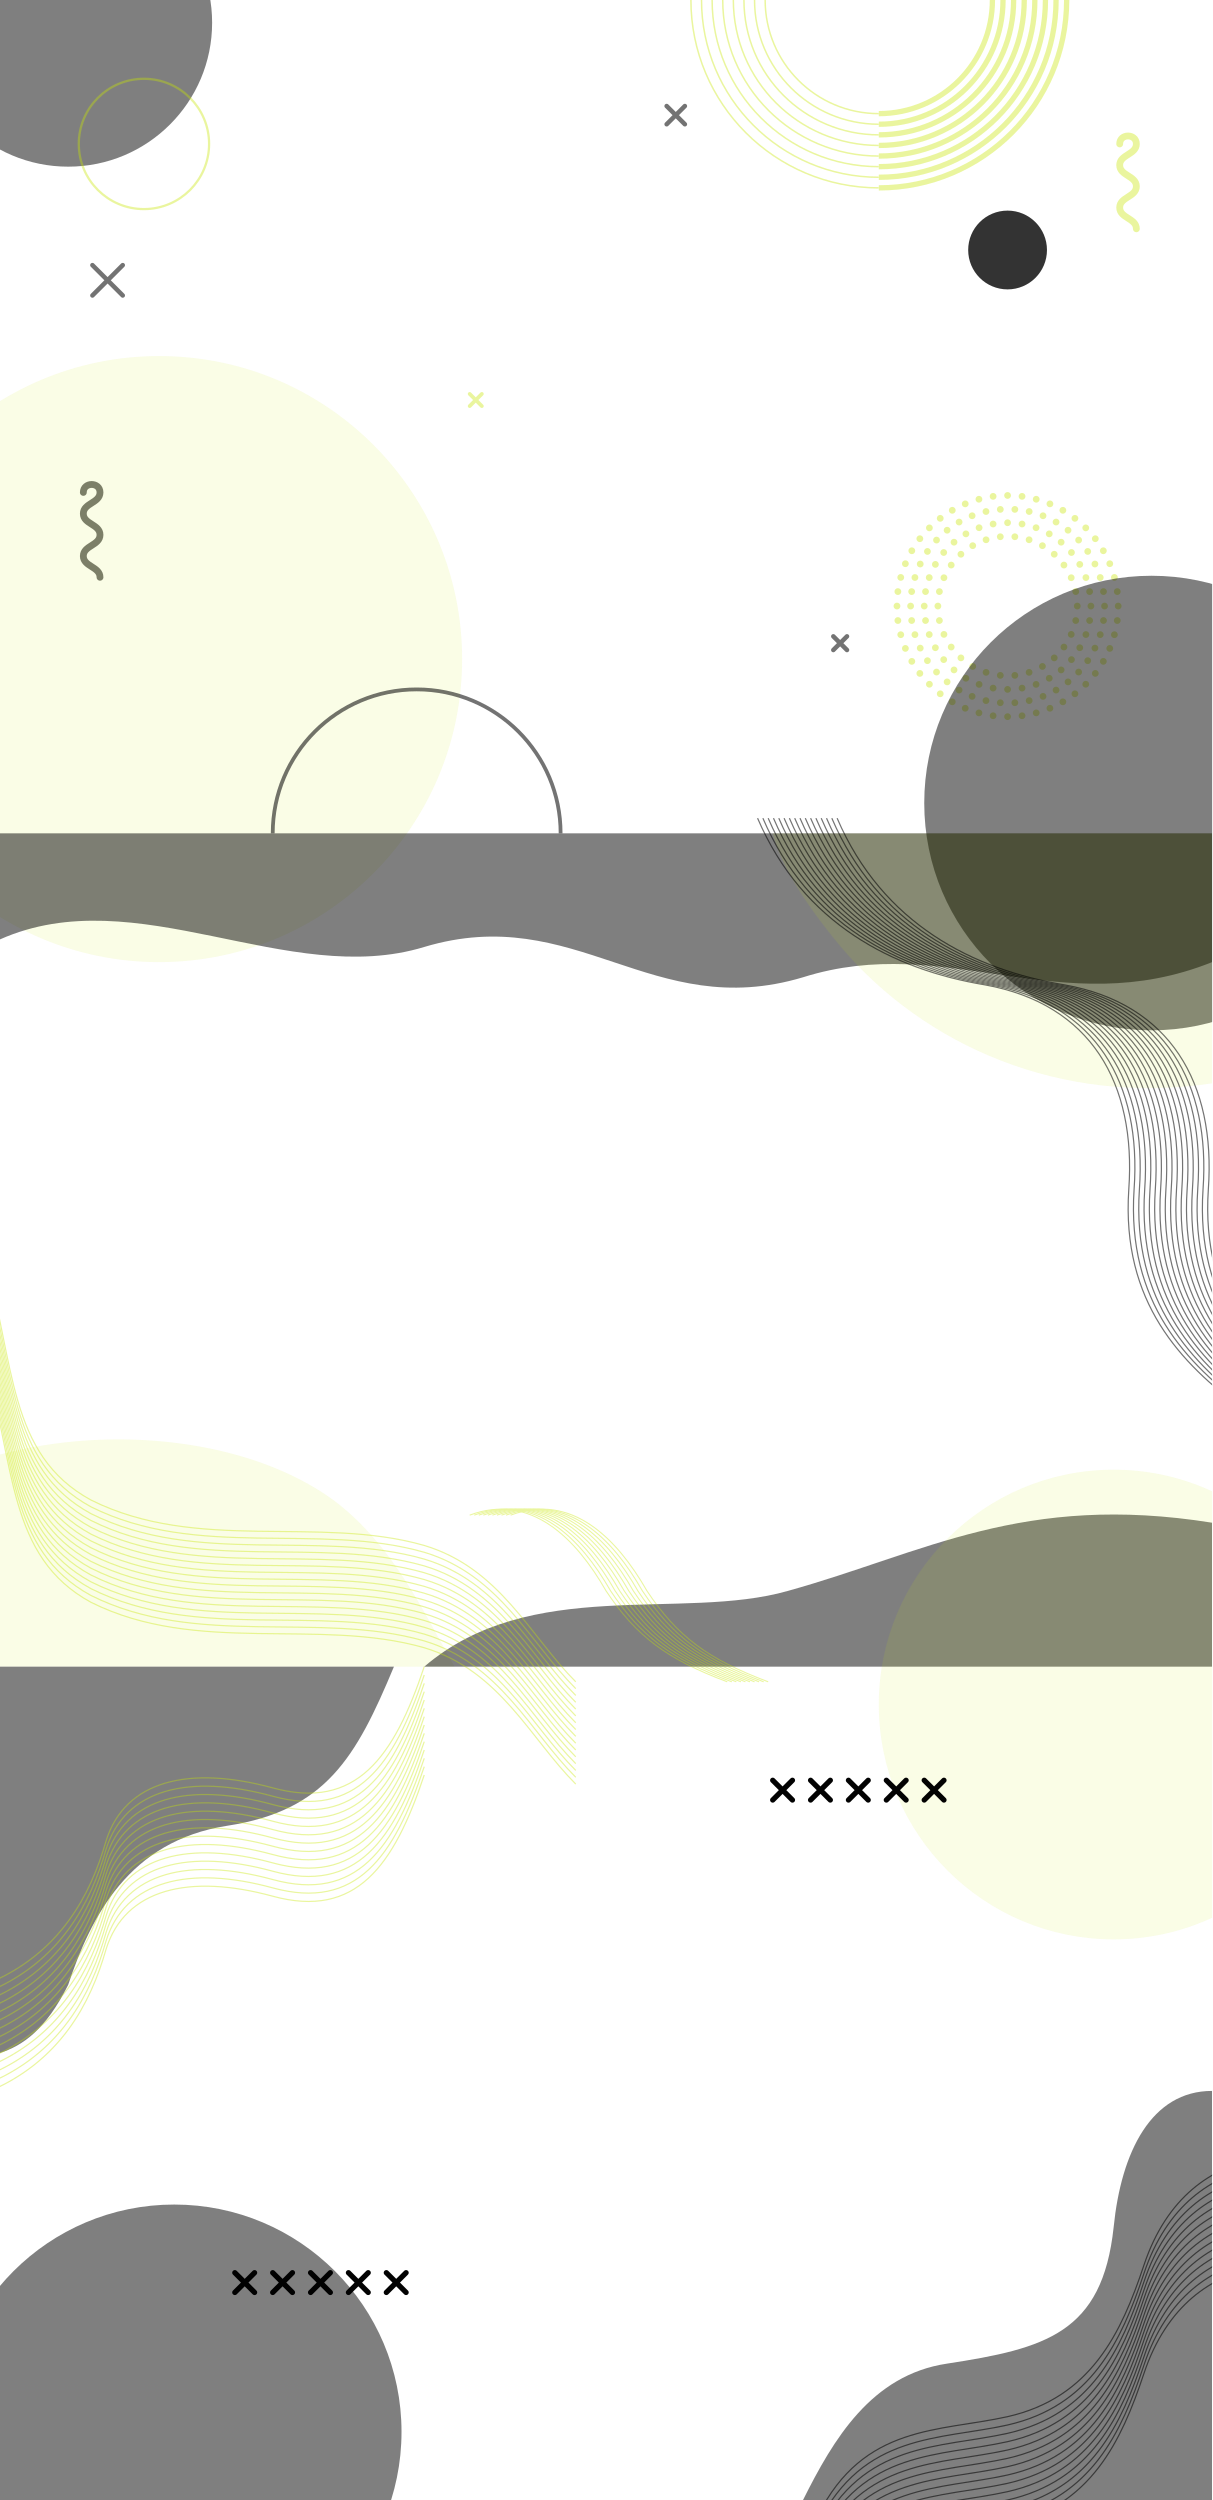
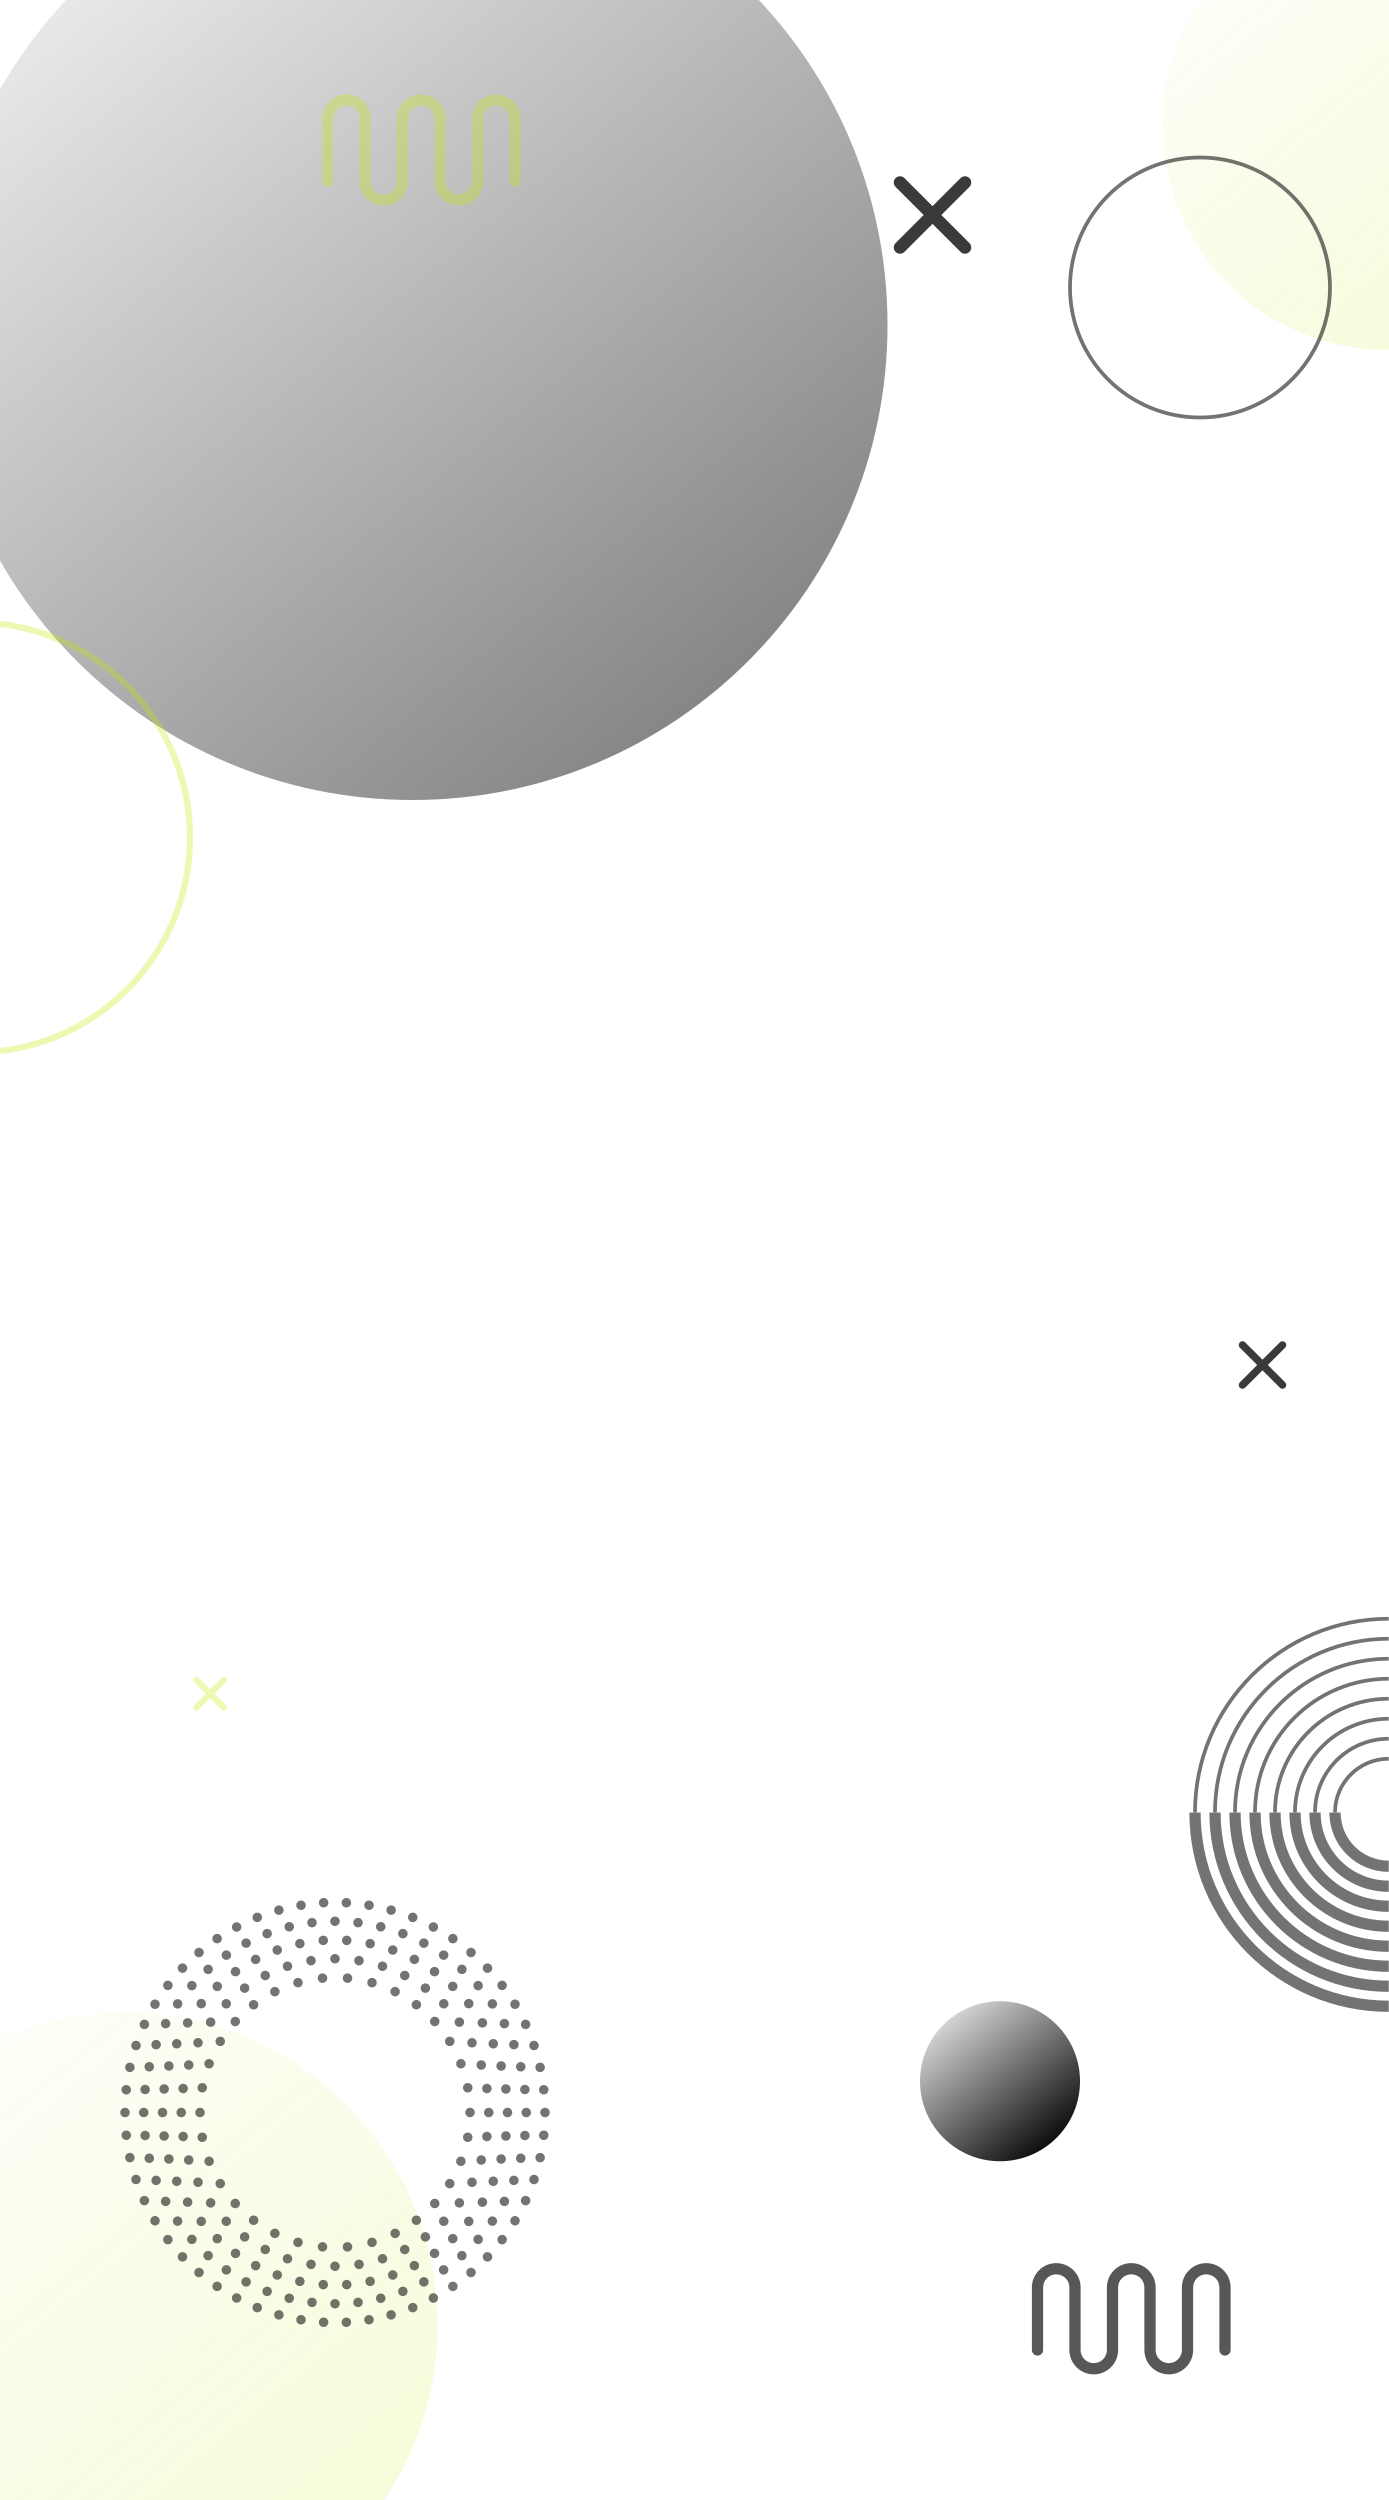
- <svg xmlns="http://www.w3.org/2000/svg" width="1600" height="3300" viewBox="0 0 1600 3300" preserveAspectRatio="xMidYMin slice">
-   <g transform="translate(0 0)">
-     <circle cx="90" cy="30" r="190" fill="#000000" opacity="0.5" />
-     <circle cx="190" cy="190" r="86" fill="none" stroke="#C7E600" stroke-width="3" opacity="0.38" />
-     <g fill="none" stroke="#C7E600" opacity="0.38">
-       <path d="M1010 0 A 150 150 0 0 0 1160 150" stroke-width="2" />
-       <path d="M1160 150 A 150 150 0 0 0 1310 0" stroke-width="7" />
-       <path d="M996 0 A 164 164 0 0 0 1160 164" stroke-width="2" />
-       <path d="M1160 164 A 164 164 0 0 0 1324 0" stroke-width="7" />
-       <path d="M982 0 A 178 178 0 0 0 1160 178" stroke-width="2" />
-       <path d="M1160 178 A 178 178 0 0 0 1338 0" stroke-width="7" />
-       <path d="M968 0 A 192 192 0 0 0 1160 192" stroke-width="2" />
-       <path d="M1160 192 A 192 192 0 0 0 1352 0" stroke-width="7" />
-       <path d="M954 0 A 206 206 0 0 0 1160 206" stroke-width="2" />
-       <path d="M1160 206 A 206 206 0 0 0 1366 0" stroke-width="7" />
-       <path d="M940 0 A 220 220 0 0 0 1160 220" stroke-width="2" />
-       <path d="M1160 220 A 220 220 0 0 0 1380 0" stroke-width="7" />
-       <path d="M926 0 A 234 234 0 0 0 1160 234" stroke-width="2" />
-       <path d="M1160 234 A 234 234 0 0 0 1394 0" stroke-width="7" />
-       <path d="M912 0 A 248 248 0 0 0 1160 248" stroke-width="2" />
-       <path d="M1160 248 A 248 248 0 0 0 1408 0" stroke-width="7" />
-     </g>
-     <circle cx="1330" cy="330" r="52" fill="#000000" opacity="0.8" />
-     <path d="M1478 190 c0 -14 22 -14 22 0 s-22 14 -22 28 s22 14 22 28 s-22 14 -22 28 s22 14 22 28" fill="none" stroke="#C7E600" stroke-width="9" stroke-linecap="round" opacity="0.38" />
-     <path d="M110 650 c0 -14 22 -14 22 0 s-22 14 -22 28 s22 14 22 28 s-22 14 -22 28 s22 14 22 28" fill="none" stroke="#000000" stroke-width="9" stroke-linecap="round" opacity="0.55" />
-     <g opacity="0.55">
-       <path d="M122 350 l40 40 M162 350 l-40 40" stroke="#000000" stroke-width="6" stroke-linecap="round" />
-       <path d="M880 140 l24 24 M904 140 l-24 24" stroke="#000000" stroke-width="6" stroke-linecap="round" />
-       <path d="M1100 840 l18 18 M1118 840 l-18 18" stroke="#000000" stroke-width="6" stroke-linecap="round" />
-     </g>
-     <g opacity="0.38">
-       <path d="M620 520 l16 16 M636 520 l-16 16" stroke="#C7E600" stroke-width="5" stroke-linecap="round" />
-     </g>
-     <circle cx="210" cy="870" r="400" fill="#C7E600" opacity="0.1" />
-     <path d="M360 1100 A 190 190 0 0 1 740 1100" fill="none" stroke="#000000" stroke-width="5" opacity="0.55" />
-     <g fill="#C7E600" opacity="0.38">
-       <circle cx="1422" cy="800" r="4.5" />
-       <circle cx="1420" cy="819.1" r="4.5" />
-       <circle cx="1414" cy="837.4" r="4.5" />
-       <circle cx="1404.4" cy="854.1" r="4.5" />
-       <circle cx="1391.6" cy="868.4" r="4.5" />
-       <circle cx="1376" cy="879.7" r="4.5" />
-       <circle cx="1358.4" cy="887.5" r="4.5" />
-       <circle cx="1339.6" cy="891.5" r="4.5" />
-       <circle cx="1320.4" cy="891.5" r="4.5" />
-       <circle cx="1301.6" cy="887.5" r="4.5" />
-       <circle cx="1284" cy="879.7" r="4.5" />
-       <circle cx="1268.4" cy="868.4" r="4.5" />
-       <circle cx="1255.6" cy="854.1" r="4.5" />
-       <circle cx="1246" cy="837.4" r="4.5" />
-       <circle cx="1240" cy="819.1" r="4.5" />
-       <circle cx="1238" cy="800" r="4.5" />
-       <circle cx="1240" cy="780.9" r="4.5" />
-       <circle cx="1246" cy="762.6" r="4.5" />
-       <circle cx="1255.6" cy="745.9" r="4.5" />
-       <circle cx="1268.4" cy="731.6" r="4.5" />
-       <circle cx="1284" cy="720.3" r="4.5" />
-       <circle cx="1301.6" cy="712.5" r="4.5" />
-       <circle cx="1320.4" cy="708.5" r="4.5" />
-       <circle cx="1339.6" cy="708.5" r="4.5" />
-       <circle cx="1358.4" cy="712.5" r="4.5" />
-       <circle cx="1376" cy="720.3" r="4.5" />
-       <circle cx="1391.6" cy="731.6" r="4.5" />
-       <circle cx="1404.4" cy="745.9" r="4.5" />
-       <circle cx="1414" cy="762.6" r="4.5" />
-       <circle cx="1420" cy="780.9" r="4.5" />
-       <circle cx="1440" cy="800" r="4.5" />
-       <circle cx="1438.3" cy="819.1" r="4.5" />
-       <circle cx="1433.4" cy="837.6" r="4.5" />
-       <circle cx="1425.3" cy="855" r="4.5" />
-       <circle cx="1414.3" cy="870.7" r="4.5" />
-       <circle cx="1400.7" cy="884.3" r="4.5" />
-       <circle cx="1385" cy="895.3" r="4.5" />
-       <circle cx="1367.6" cy="903.4" r="4.5" />
-       <circle cx="1349.1" cy="908.3" r="4.5" />
-       <circle cx="1330" cy="910" r="4.5" />
-       <circle cx="1310.9" cy="908.3" r="4.5" />
-       <circle cx="1292.4" cy="903.4" r="4.5" />
-       <circle cx="1275" cy="895.3" r="4.5" />
-       <circle cx="1259.3" cy="884.3" r="4.5" />
-       <circle cx="1245.7" cy="870.7" r="4.5" />
-       <circle cx="1234.7" cy="855" r="4.5" />
-       <circle cx="1226.6" cy="837.6" r="4.5" />
-       <circle cx="1221.7" cy="819.1" r="4.5" />
-       <circle cx="1220" cy="800" r="4.5" />
-       <circle cx="1221.7" cy="780.9" r="4.5" />
-       <circle cx="1226.6" cy="762.4" r="4.5" />
-       <circle cx="1234.7" cy="745" r="4.5" />
-       <circle cx="1245.7" cy="729.3" r="4.5" />
-       <circle cx="1259.3" cy="715.7" r="4.5" />
-       <circle cx="1275" cy="704.7" r="4.5" />
-       <circle cx="1292.4" cy="696.6" r="4.5" />
-       <circle cx="1310.9" cy="691.7" r="4.5" />
-       <circle cx="1330" cy="690" r="4.5" />
-       <circle cx="1349.1" cy="691.7" r="4.5" />
-       <circle cx="1367.6" cy="696.6" r="4.5" />
-       <circle cx="1385" cy="704.7" r="4.5" />
-       <circle cx="1400.7" cy="715.7" r="4.5" />
-       <circle cx="1414.3" cy="729.3" r="4.5" />
-       <circle cx="1425.3" cy="745" r="4.5" />
-       <circle cx="1433.4" cy="762.4" r="4.5" />
-       <circle cx="1438.3" cy="780.9" r="4.5" />
-       <circle cx="1458" cy="800" r="4.5" />
-       <circle cx="1456.6" cy="819.1" r="4.5" />
-       <circle cx="1452.3" cy="837.7" r="4.5" />
-       <circle cx="1445.3" cy="855.5" r="4.5" />
-       <circle cx="1435.8" cy="872.1" r="4.5" />
-       <circle cx="1423.8" cy="887.1" r="4.5" />
-       <circle cx="1409.8" cy="900.1" r="4.5" />
-       <circle cx="1394" cy="910.9" r="4.5" />
-       <circle cx="1376.8" cy="919.2" r="4.5" />
-       <circle cx="1358.5" cy="924.8" r="4.5" />
-       <circle cx="1339.6" cy="927.6" r="4.5" />
-       <circle cx="1320.4" cy="927.6" r="4.5" />
-       <circle cx="1301.5" cy="924.8" r="4.5" />
-       <circle cx="1283.2" cy="919.2" r="4.5" />
-       <circle cx="1266" cy="910.9" r="4.5" />
-       <circle cx="1250.2" cy="900.1" r="4.5" />
-       <circle cx="1236.2" cy="887.1" r="4.5" />
-       <circle cx="1224.2" cy="872.1" r="4.5" />
-       <circle cx="1214.7" cy="855.5" r="4.5" />
-       <circle cx="1207.7" cy="837.7" r="4.5" />
-       <circle cx="1203.4" cy="819.1" r="4.5" />
-       <circle cx="1202" cy="800" r="4.5" />
-       <circle cx="1203.4" cy="780.9" r="4.5" />
-       <circle cx="1207.7" cy="762.3" r="4.5" />
-       <circle cx="1214.7" cy="744.5" r="4.5" />
-       <circle cx="1224.2" cy="727.9" r="4.5" />
-       <circle cx="1236.2" cy="712.9" r="4.5" />
-       <circle cx="1250.2" cy="699.9" r="4.5" />
-       <circle cx="1266" cy="689.1" r="4.5" />
-       <circle cx="1283.2" cy="680.8" r="4.5" />
-       <circle cx="1301.5" cy="675.2" r="4.5" />
-       <circle cx="1320.4" cy="672.4" r="4.5" />
-       <circle cx="1339.6" cy="672.4" r="4.5" />
-       <circle cx="1358.5" cy="675.2" r="4.5" />
-       <circle cx="1376.8" cy="680.8" r="4.5" />
-       <circle cx="1394" cy="689.1" r="4.5" />
-       <circle cx="1409.8" cy="699.9" r="4.5" />
-       <circle cx="1423.8" cy="712.9" r="4.5" />
-       <circle cx="1435.8" cy="727.9" r="4.5" />
-       <circle cx="1445.3" cy="744.5" r="4.5" />
-       <circle cx="1452.3" cy="762.3" r="4.5" />
-       <circle cx="1456.6" cy="780.9" r="4.5" />
-       <circle cx="1476" cy="800" r="4.5" />
-       <circle cx="1474.8" cy="819.1" r="4.5" />
-       <circle cx="1471" cy="837.8" r="4.5" />
-       <circle cx="1464.9" cy="855.9" r="4.5" />
-       <circle cx="1456.4" cy="873" r="4.5" />
-       <circle cx="1445.8" cy="888.9" r="4.5" />
-       <circle cx="1433.2" cy="903.2" r="4.5" />
-       <circle cx="1418.9" cy="915.8" r="4.5" />
-       <circle cx="1403" cy="926.4" r="4.5" />
-       <circle cx="1385.9" cy="934.9" r="4.5" />
-       <circle cx="1367.8" cy="941" r="4.5" />
-       <circle cx="1349.1" cy="944.8" r="4.5" />
-       <circle cx="1330" cy="946" r="4.5" />
-       <circle cx="1310.9" cy="944.8" r="4.5" />
-       <circle cx="1292.2" cy="941" r="4.5" />
-       <circle cx="1274.1" cy="934.9" r="4.5" />
-       <circle cx="1257" cy="926.4" r="4.5" />
-       <circle cx="1241.1" cy="915.8" r="4.5" />
-       <circle cx="1226.8" cy="903.2" r="4.5" />
-       <circle cx="1214.2" cy="888.9" r="4.5" />
-       <circle cx="1203.6" cy="873" r="4.5" />
-       <circle cx="1195.1" cy="855.9" r="4.5" />
-       <circle cx="1189" cy="837.8" r="4.5" />
-       <circle cx="1185.2" cy="819.1" r="4.5" />
-       <circle cx="1184" cy="800" r="4.5" />
-       <circle cx="1185.2" cy="780.9" r="4.5" />
-       <circle cx="1189" cy="762.2" r="4.5" />
-       <circle cx="1195.1" cy="744.1" r="4.5" />
-       <circle cx="1203.6" cy="727" r="4.5" />
-       <circle cx="1214.2" cy="711.1" r="4.5" />
-       <circle cx="1226.8" cy="696.8" r="4.5" />
-       <circle cx="1241.1" cy="684.2" r="4.5" />
-       <circle cx="1257" cy="673.6" r="4.5" />
-       <circle cx="1274.1" cy="665.1" r="4.5" />
-       <circle cx="1292.2" cy="659" r="4.5" />
-       <circle cx="1310.9" cy="655.2" r="4.5" />
-       <circle cx="1330" cy="654" r="4.5" />
-       <circle cx="1349.1" cy="655.2" r="4.5" />
-       <circle cx="1367.8" cy="659" r="4.5" />
-       <circle cx="1385.9" cy="665.1" r="4.5" />
-       <circle cx="1403" cy="673.6" r="4.5" />
-       <circle cx="1418.9" cy="684.2" r="4.5" />
-       <circle cx="1433.2" cy="696.8" r="4.5" />
-       <circle cx="1445.8" cy="711.1" r="4.5" />
-       <circle cx="1456.4" cy="727" r="4.5" />
-       <circle cx="1464.9" cy="744.1" r="4.5" />
-       <circle cx="1471" cy="762.2" r="4.5" />
-       <circle cx="1474.8" cy="780.9" r="4.5" />
-     </g>
-     <circle cx="1520" cy="1060" r="300" fill="#000000" opacity="0.5" />
+ <svg xmlns="http://www.w3.org/2000/svg" width="1111" height="2000" viewBox="0 0 1111 2000">
+   <defs>
+     <linearGradient id="dark-a" x1="0.15" y1="0.1" x2="0.85" y2="0.95">
+       <stop offset="0" stop-color="#000000" stop-opacity="0.15" />
+       <stop offset="1" stop-color="#000000" stop-opacity="1" />
+     </linearGradient>
+   </defs>
+   <circle cx="330" cy="260" r="380" fill="url(#dark-a)" opacity="0.5" />
+   <circle cx="-20" cy="670" r="172" fill="none" stroke="#C7E600" stroke-width="5" opacity="0.3" />
+   <defs>
+     <linearGradient id="dark-b" x1="0.15" y1="0.1" x2="0.85" y2="0.95">
+       <stop offset="0" stop-color="#C7E600" stop-opacity="0.15" />
+       <stop offset="1" stop-color="#C7E600" stop-opacity="1" />
+     </linearGradient>
+   </defs>
+   <circle cx="1110" cy="100" r="180" fill="url(#dark-b)" opacity="0.16" />
+   <circle cx="960" cy="230" r="104" fill="none" stroke="#000000" stroke-width="3" opacity="0.55" />
+   <path d="M262 145 v-50 a15 15 0 0 1 30 0 v50 a15 15 0 0 0 30 0 v-50 a15 15 0 0 1 30 0 v50 a15 15 0 0 0 30 0 v-50 a15 15 0 0 1 30 0 v50" fill="none" stroke="#C7E600" stroke-width="9" stroke-linecap="round" stroke-linejoin="round" opacity="0.3" />
+   <path d="M720 146 L772 198 M772 146 L720 198" stroke="#000000" stroke-width="10" stroke-linecap="round" opacity="0.77" />
+   <path d="M994 1076 L1026 1108 M1026 1076 L994 1108" stroke="#000000" stroke-width="6" stroke-linecap="round" opacity="0.77" />
+   <path d="M157 1344 L179 1366 M179 1344 L157 1366" stroke="#C7E600" stroke-width="5" stroke-linecap="round" opacity="0.3" />
+   <g fill="none" stroke="#000000" opacity="0.55">
+     <path d="M956 1450 A 155 155 0 0 1 1111 1295" stroke-width="3" />
+     <path d="M956 1450 A 155 155 0 0 0 1111 1605" stroke-width="9" />
+     <path d="M972 1450 A 139 139 0 0 1 1111 1311" stroke-width="3" />
+     <path d="M972 1450 A 139 139 0 0 0 1111 1589" stroke-width="9" />
+     <path d="M988 1450 A 123 123 0 0 1 1111 1327" stroke-width="3" />
+     <path d="M988 1450 A 123 123 0 0 0 1111 1573" stroke-width="9" />
+     <path d="M1004 1450 A 107 107 0 0 1 1111 1343" stroke-width="3" />
+     <path d="M1004 1450 A 107 107 0 0 0 1111 1557" stroke-width="9" />
+     <path d="M1020 1450 A 91 91 0 0 1 1111 1359" stroke-width="3" />
+     <path d="M1020 1450 A 91 91 0 0 0 1111 1541" stroke-width="9" />
+     <path d="M1036 1450 A 75 75 0 0 1 1111 1375" stroke-width="3" />
+     <path d="M1036 1450 A 75 75 0 0 0 1111 1525" stroke-width="9" />
+     <path d="M1052 1450 A 59 59 0 0 1 1111 1391" stroke-width="3" />
+     <path d="M1052 1450 A 59 59 0 0 0 1111 1509" stroke-width="9" />
+     <path d="M1068 1450 A 43 43 0 0 1 1111 1407" stroke-width="3" />
+     <path d="M1068 1450 A 43 43 0 0 0 1111 1493" stroke-width="9" />
  </g>
-   <g transform="translate(0 1100)">
-     <path d="M0 0 H1600 V170 C1400 250 1250 130 1060 190 C860 250 760 90 560 150 C380 205 180 60 0 140 Z" fill="#000000" opacity="0.5" />
-     <path d="M1600 0 V330 C1400 360 1220 280 1110 150 C1060 90 1030 40 1020 0 Z" fill="#C7E600" opacity="0.1" />
-     <path d="M0 1100 V820 C150 780 330 800 440 880 C520 940 560 1030 600 1100 Z" fill="#C7E600" opacity="0.1" />
-     <path d="M560 1100 C700 980 900 1040 1040 1000 C1220 950 1350 870 1600 910 V1100 Z" fill="#000000" opacity="0.5" />
-     <g opacity="0.55">
-       <path d="M1000 -20 C1060 120 1180 180 1300 200 C1440 225 1500 330 1490 470 C1480 620 1560 700 1640 760" transform="translate(0 0)" fill="none" stroke="#000000" stroke-width="1.6" />
-       <path d="M1000 -20 C1060 120 1180 180 1300 200 C1440 225 1500 330 1490 470 C1480 620 1560 700 1640 760" transform="translate(7 0)" fill="none" stroke="#000000" stroke-width="1.6" />
-       <path d="M1000 -20 C1060 120 1180 180 1300 200 C1440 225 1500 330 1490 470 C1480 620 1560 700 1640 760" transform="translate(14 0)" fill="none" stroke="#000000" stroke-width="1.6" />
-       <path d="M1000 -20 C1060 120 1180 180 1300 200 C1440 225 1500 330 1490 470 C1480 620 1560 700 1640 760" transform="translate(21 0)" fill="none" stroke="#000000" stroke-width="1.6" />
-       <path d="M1000 -20 C1060 120 1180 180 1300 200 C1440 225 1500 330 1490 470 C1480 620 1560 700 1640 760" transform="translate(28 0)" fill="none" stroke="#000000" stroke-width="1.6" />
-       <path d="M1000 -20 C1060 120 1180 180 1300 200 C1440 225 1500 330 1490 470 C1480 620 1560 700 1640 760" transform="translate(35 0)" fill="none" stroke="#000000" stroke-width="1.6" />
-       <path d="M1000 -20 C1060 120 1180 180 1300 200 C1440 225 1500 330 1490 470 C1480 620 1560 700 1640 760" transform="translate(42 0)" fill="none" stroke="#000000" stroke-width="1.6" />
-       <path d="M1000 -20 C1060 120 1180 180 1300 200 C1440 225 1500 330 1490 470 C1480 620 1560 700 1640 760" transform="translate(49 0)" fill="none" stroke="#000000" stroke-width="1.6" />
-       <path d="M1000 -20 C1060 120 1180 180 1300 200 C1440 225 1500 330 1490 470 C1480 620 1560 700 1640 760" transform="translate(56 0)" fill="none" stroke="#000000" stroke-width="1.6" />
-       <path d="M1000 -20 C1060 120 1180 180 1300 200 C1440 225 1500 330 1490 470 C1480 620 1560 700 1640 760" transform="translate(63 0)" fill="none" stroke="#000000" stroke-width="1.6" />
-       <path d="M1000 -20 C1060 120 1180 180 1300 200 C1440 225 1500 330 1490 470 C1480 620 1560 700 1640 760" transform="translate(70 0)" fill="none" stroke="#000000" stroke-width="1.6" />
-       <path d="M1000 -20 C1060 120 1180 180 1300 200 C1440 225 1500 330 1490 470 C1480 620 1560 700 1640 760" transform="translate(77 0)" fill="none" stroke="#000000" stroke-width="1.6" />
-       <path d="M1000 -20 C1060 120 1180 180 1300 200 C1440 225 1500 330 1490 470 C1480 620 1560 700 1640 760" transform="translate(84 0)" fill="none" stroke="#000000" stroke-width="1.6" />
-       <path d="M1000 -20 C1060 120 1180 180 1300 200 C1440 225 1500 330 1490 470 C1480 620 1560 700 1640 760" transform="translate(91 0)" fill="none" stroke="#000000" stroke-width="1.6" />
-       <path d="M1000 -20 C1060 120 1180 180 1300 200 C1440 225 1500 330 1490 470 C1480 620 1560 700 1640 760" transform="translate(98 0)" fill="none" stroke="#000000" stroke-width="1.6" />
-       <path d="M1000 -20 C1060 120 1180 180 1300 200 C1440 225 1500 330 1490 470 C1480 620 1560 700 1640 760" transform="translate(105 0)" fill="none" stroke="#000000" stroke-width="1.6" />
-     </g>
-     <g opacity="0.38">
-       <path d="M-20 560 C20 700 10 820 120 880 C260 950 420 900 560 940 C660 970 700 1060 760 1120" transform="translate(0 0)" fill="none" stroke="#C7E600" stroke-width="1.6" />
-       <path d="M-20 560 C20 700 10 820 120 880 C260 950 420 900 560 940 C660 970 700 1060 760 1120" transform="translate(0 9)" fill="none" stroke="#C7E600" stroke-width="1.6" />
-       <path d="M-20 560 C20 700 10 820 120 880 C260 950 420 900 560 940 C660 970 700 1060 760 1120" transform="translate(0 18)" fill="none" stroke="#C7E600" stroke-width="1.6" />
-       <path d="M-20 560 C20 700 10 820 120 880 C260 950 420 900 560 940 C660 970 700 1060 760 1120" transform="translate(0 27)" fill="none" stroke="#C7E600" stroke-width="1.6" />
-       <path d="M-20 560 C20 700 10 820 120 880 C260 950 420 900 560 940 C660 970 700 1060 760 1120" transform="translate(0 36)" fill="none" stroke="#C7E600" stroke-width="1.6" />
-       <path d="M-20 560 C20 700 10 820 120 880 C260 950 420 900 560 940 C660 970 700 1060 760 1120" transform="translate(0 45)" fill="none" stroke="#C7E600" stroke-width="1.6" />
-       <path d="M-20 560 C20 700 10 820 120 880 C260 950 420 900 560 940 C660 970 700 1060 760 1120" transform="translate(0 54)" fill="none" stroke="#C7E600" stroke-width="1.6" />
-       <path d="M-20 560 C20 700 10 820 120 880 C260 950 420 900 560 940 C660 970 700 1060 760 1120" transform="translate(0 63)" fill="none" stroke="#C7E600" stroke-width="1.6" />
-       <path d="M-20 560 C20 700 10 820 120 880 C260 950 420 900 560 940 C660 970 700 1060 760 1120" transform="translate(0 72)" fill="none" stroke="#C7E600" stroke-width="1.6" />
-       <path d="M-20 560 C20 700 10 820 120 880 C260 950 420 900 560 940 C660 970 700 1060 760 1120" transform="translate(0 81)" fill="none" stroke="#C7E600" stroke-width="1.6" />
-       <path d="M-20 560 C20 700 10 820 120 880 C260 950 420 900 560 940 C660 970 700 1060 760 1120" transform="translate(0 90)" fill="none" stroke="#C7E600" stroke-width="1.6" />
-       <path d="M-20 560 C20 700 10 820 120 880 C260 950 420 900 560 940 C660 970 700 1060 760 1120" transform="translate(0 99)" fill="none" stroke="#C7E600" stroke-width="1.6" />
-       <path d="M-20 560 C20 700 10 820 120 880 C260 950 420 900 560 940 C660 970 700 1060 760 1120" transform="translate(0 108)" fill="none" stroke="#C7E600" stroke-width="1.6" />
-       <path d="M-20 560 C20 700 10 820 120 880 C260 950 420 900 560 940 C660 970 700 1060 760 1120" transform="translate(0 117)" fill="none" stroke="#C7E600" stroke-width="1.6" />
-       <path d="M-20 560 C20 700 10 820 120 880 C260 950 420 900 560 940 C660 970 700 1060 760 1120" transform="translate(0 126)" fill="none" stroke="#C7E600" stroke-width="1.6" />
-       <path d="M-20 560 C20 700 10 820 120 880 C260 950 420 900 560 940 C660 970 700 1060 760 1120" transform="translate(0 135)" fill="none" stroke="#C7E600" stroke-width="1.6" />
-     </g>
-     <g opacity="0.38">
-       <path d="M620 900 C700 870 760 930 800 1000 C840 1060 880 1090 960 1120" transform="translate(0 0)" fill="none" stroke="#C7E600" stroke-width="1.4" />
-       <path d="M620 900 C700 870 760 930 800 1000 C840 1060 880 1090 960 1120" transform="translate(6 0)" fill="none" stroke="#C7E600" stroke-width="1.4" />
-       <path d="M620 900 C700 870 760 930 800 1000 C840 1060 880 1090 960 1120" transform="translate(12 0)" fill="none" stroke="#C7E600" stroke-width="1.4" />
-       <path d="M620 900 C700 870 760 930 800 1000 C840 1060 880 1090 960 1120" transform="translate(18 0)" fill="none" stroke="#C7E600" stroke-width="1.4" />
-       <path d="M620 900 C700 870 760 930 800 1000 C840 1060 880 1090 960 1120" transform="translate(24 0)" fill="none" stroke="#C7E600" stroke-width="1.4" />
-       <path d="M620 900 C700 870 760 930 800 1000 C840 1060 880 1090 960 1120" transform="translate(30 0)" fill="none" stroke="#C7E600" stroke-width="1.4" />
-       <path d="M620 900 C700 870 760 930 800 1000 C840 1060 880 1090 960 1120" transform="translate(36 0)" fill="none" stroke="#C7E600" stroke-width="1.4" />
-       <path d="M620 900 C700 870 760 930 800 1000 C840 1060 880 1090 960 1120" transform="translate(42 0)" fill="none" stroke="#C7E600" stroke-width="1.4" />
-       <path d="M620 900 C700 870 760 930 800 1000 C840 1060 880 1090 960 1120" transform="translate(48 0)" fill="none" stroke="#C7E600" stroke-width="1.4" />
-       <path d="M620 900 C700 870 760 930 800 1000 C840 1060 880 1090 960 1120" transform="translate(54 0)" fill="none" stroke="#C7E600" stroke-width="1.4" />
-     </g>
+   <defs>
+     <linearGradient id="dark-c" x1="0.15" y1="0.1" x2="0.85" y2="0.95">
+       <stop offset="0" stop-color="#C7E600" stop-opacity="0.15" />
+       <stop offset="1" stop-color="#C7E600" stop-opacity="1" />
+     </linearGradient>
+   </defs>
+   <circle cx="100" cy="1860" r="250" fill="url(#dark-c)" opacity="0.16" />
+   <g fill="#000000" opacity="0.55">
+     <circle cx="376" cy="1690" r="3.8" />
+     <circle cx="374.2" cy="1709.8" r="3.8" />
+     <circle cx="368.7" cy="1729" r="3.8" />
+     <circle cx="359.8" cy="1746.9" r="3.8" />
+     <circle cx="347.8" cy="1762.8" r="3.8" />
+     <circle cx="333.1" cy="1776.2" r="3.8" />
+     <circle cx="316.1" cy="1786.7" r="3.8" />
+     <circle cx="297.6" cy="1793.9" r="3.8" />
+     <circle cx="278" cy="1797.5" r="3.8" />
+     <circle cx="258" cy="1797.5" r="3.8" />
+     <circle cx="238.4" cy="1793.9" r="3.8" />
+     <circle cx="219.9" cy="1786.7" r="3.8" />
+     <circle cx="202.9" cy="1776.2" r="3.8" />
+     <circle cx="188.2" cy="1762.8" r="3.8" />
+     <circle cx="176.2" cy="1746.9" r="3.8" />
+     <circle cx="167.3" cy="1729" r="3.8" />
+     <circle cx="161.8" cy="1709.8" r="3.8" />
+     <circle cx="160" cy="1690" r="3.8" />
+     <circle cx="161.8" cy="1670.2" r="3.8" />
+     <circle cx="167.3" cy="1651" r="3.8" />
+     <circle cx="176.2" cy="1633.1" r="3.8" />
+     <circle cx="188.2" cy="1617.2" r="3.8" />
+     <circle cx="202.9" cy="1603.8" r="3.8" />
+     <circle cx="219.9" cy="1593.3" r="3.8" />
+     <circle cx="238.4" cy="1586.1" r="3.8" />
+     <circle cx="258" cy="1582.5" r="3.8" />
+     <circle cx="278" cy="1582.5" r="3.8" />
+     <circle cx="297.6" cy="1586.1" r="3.8" />
+     <circle cx="316.1" cy="1593.3" r="3.8" />
+     <circle cx="333.1" cy="1603.8" r="3.8" />
+     <circle cx="347.8" cy="1617.2" r="3.8" />
+     <circle cx="359.8" cy="1633.1" r="3.8" />
+     <circle cx="368.7" cy="1651" r="3.8" />
+     <circle cx="374.2" cy="1670.2" r="3.8" />
+     <circle cx="391" cy="1690" r="3.8" />
+     <circle cx="389.5" cy="1709.2" r="3.8" />
+     <circle cx="385" cy="1728" r="3.8" />
+     <circle cx="377.6" cy="1745.8" r="3.8" />
+     <circle cx="367.5" cy="1762.3" r="3.8" />
+     <circle cx="355" cy="1777" r="3.8" />
+     <circle cx="340.3" cy="1789.5" r="3.8" />
+     <circle cx="323.8" cy="1799.6" r="3.8" />
+     <circle cx="306" cy="1807" r="3.8" />
+     <circle cx="287.2" cy="1811.5" r="3.8" />
+     <circle cx="268" cy="1813" r="3.8" />
+     <circle cx="248.8" cy="1811.5" r="3.8" />
+     <circle cx="230" cy="1807" r="3.8" />
+     <circle cx="212.2" cy="1799.6" r="3.8" />
+     <circle cx="195.7" cy="1789.5" r="3.8" />
+     <circle cx="181" cy="1777" r="3.8" />
+     <circle cx="168.5" cy="1762.3" r="3.8" />
+     <circle cx="158.4" cy="1745.8" r="3.8" />
+     <circle cx="151" cy="1728" r="3.8" />
+     <circle cx="146.5" cy="1709.2" r="3.8" />
+     <circle cx="145" cy="1690" r="3.8" />
+     <circle cx="146.5" cy="1670.8" r="3.8" />
+     <circle cx="151" cy="1652" r="3.8" />
+     <circle cx="158.4" cy="1634.2" r="3.8" />
+     <circle cx="168.5" cy="1617.7" r="3.8" />
+     <circle cx="181" cy="1603" r="3.8" />
+     <circle cx="195.7" cy="1590.5" r="3.8" />
+     <circle cx="212.2" cy="1580.4" r="3.8" />
+     <circle cx="230" cy="1573" r="3.8" />
+     <circle cx="248.8" cy="1568.5" r="3.8" />
+     <circle cx="268" cy="1567" r="3.8" />
+     <circle cx="287.2" cy="1568.5" r="3.8" />
+     <circle cx="306" cy="1573" r="3.8" />
+     <circle cx="323.8" cy="1580.4" r="3.8" />
+     <circle cx="340.3" cy="1590.5" r="3.8" />
+     <circle cx="355" cy="1603" r="3.8" />
+     <circle cx="367.5" cy="1617.7" r="3.8" />
+     <circle cx="377.6" cy="1634.2" r="3.8" />
+     <circle cx="385" cy="1652" r="3.8" />
+     <circle cx="389.5" cy="1670.8" r="3.8" />
+     <circle cx="406" cy="1690" r="3.8" />
+     <circle cx="404.7" cy="1708.8" r="3.8" />
+     <circle cx="400.9" cy="1727.2" r="3.8" />
+     <circle cx="394.6" cy="1745" r="3.8" />
+     <circle cx="385.9" cy="1761.7" r="3.8" />
+     <circle cx="375" cy="1777.1" r="3.8" />
+     <circle cx="362.2" cy="1790.9" r="3.8" />
+     <circle cx="347.6" cy="1802.7" r="3.8" />
+     <circle cx="331.5" cy="1812.5" r="3.8" />
+     <circle cx="314.2" cy="1820" r="3.8" />
+     <circle cx="296.1" cy="1825.1" r="3.8" />
+     <circle cx="277.4" cy="1827.7" r="3.8" />
+     <circle cx="258.6" cy="1827.7" r="3.8" />
+     <circle cx="239.9" cy="1825.1" r="3.8" />
+     <circle cx="221.8" cy="1820" r="3.8" />
+     <circle cx="204.5" cy="1812.5" r="3.8" />
+     <circle cx="188.4" cy="1802.7" r="3.8" />
+     <circle cx="173.8" cy="1790.9" r="3.8" />
+     <circle cx="161" cy="1777.1" r="3.8" />
+     <circle cx="150.1" cy="1761.7" r="3.8" />
+     <circle cx="141.4" cy="1745" r="3.8" />
+     <circle cx="135.1" cy="1727.2" r="3.8" />
+     <circle cx="131.3" cy="1708.8" r="3.8" />
+     <circle cx="130" cy="1690" r="3.8" />
+     <circle cx="131.3" cy="1671.2" r="3.8" />
+     <circle cx="135.1" cy="1652.8" r="3.8" />
+     <circle cx="141.4" cy="1635" r="3.8" />
+     <circle cx="150.1" cy="1618.3" r="3.8" />
+     <circle cx="161" cy="1602.9" r="3.8" />
+     <circle cx="173.8" cy="1589.1" r="3.8" />
+     <circle cx="188.4" cy="1577.3" r="3.8" />
+     <circle cx="204.5" cy="1567.5" r="3.8" />
+     <circle cx="221.8" cy="1560" r="3.8" />
+     <circle cx="239.9" cy="1554.9" r="3.8" />
+     <circle cx="258.6" cy="1552.3" r="3.8" />
+     <circle cx="277.4" cy="1552.3" r="3.8" />
+     <circle cx="296.1" cy="1554.9" r="3.8" />
+     <circle cx="314.2" cy="1560" r="3.8" />
+     <circle cx="331.5" cy="1567.5" r="3.8" />
+     <circle cx="347.6" cy="1577.3" r="3.8" />
+     <circle cx="362.2" cy="1589.1" r="3.8" />
+     <circle cx="375" cy="1602.9" r="3.8" />
+     <circle cx="385.9" cy="1618.3" r="3.8" />
+     <circle cx="394.6" cy="1635" r="3.8" />
+     <circle cx="400.9" cy="1652.8" r="3.8" />
+     <circle cx="404.7" cy="1671.2" r="3.8" />
+     <circle cx="421" cy="1690" r="3.8" />
+     <circle cx="419.9" cy="1708.4" r="3.8" />
+     <circle cx="416.6" cy="1726.6" r="3.8" />
+     <circle cx="411.1" cy="1744.3" r="3.8" />
+     <circle cx="403.5" cy="1761.1" r="3.8" />
+     <circle cx="393.9" cy="1776.9" r="3.8" />
+     <circle cx="382.5" cy="1791.5" r="3.8" />
+     <circle cx="369.5" cy="1804.5" r="3.8" />
+     <circle cx="354.9" cy="1815.9" r="3.8" />
+     <circle cx="339.1" cy="1825.5" r="3.8" />
+     <circle cx="322.3" cy="1833.1" r="3.8" />
+     <circle cx="304.6" cy="1838.6" r="3.8" />
+     <circle cx="286.4" cy="1841.9" r="3.8" />
+     <circle cx="268" cy="1843" r="3.8" />
+     <circle cx="249.6" cy="1841.9" r="3.8" />
+     <circle cx="231.4" cy="1838.6" r="3.8" />
+     <circle cx="213.7" cy="1833.1" r="3.8" />
+     <circle cx="196.9" cy="1825.5" r="3.8" />
+     <circle cx="181.1" cy="1815.9" r="3.8" />
+     <circle cx="166.5" cy="1804.5" r="3.8" />
+     <circle cx="153.5" cy="1791.5" r="3.8" />
+     <circle cx="142.1" cy="1776.9" r="3.8" />
+     <circle cx="132.5" cy="1761.1" r="3.8" />
+     <circle cx="124.9" cy="1744.3" r="3.8" />
+     <circle cx="119.4" cy="1726.6" r="3.8" />
+     <circle cx="116.1" cy="1708.4" r="3.8" />
+     <circle cx="115" cy="1690" r="3.8" />
+     <circle cx="116.1" cy="1671.6" r="3.8" />
+     <circle cx="119.4" cy="1653.4" r="3.8" />
+     <circle cx="124.9" cy="1635.7" r="3.8" />
+     <circle cx="132.5" cy="1618.9" r="3.8" />
+     <circle cx="142.1" cy="1603.1" r="3.8" />
+     <circle cx="153.5" cy="1588.5" r="3.8" />
+     <circle cx="166.5" cy="1575.5" r="3.8" />
+     <circle cx="181.1" cy="1564.1" r="3.8" />
+     <circle cx="196.9" cy="1554.5" r="3.8" />
+     <circle cx="213.7" cy="1546.9" r="3.8" />
+     <circle cx="231.4" cy="1541.4" r="3.8" />
+     <circle cx="249.6" cy="1538.1" r="3.8" />
+     <circle cx="268" cy="1537" r="3.8" />
+     <circle cx="286.4" cy="1538.1" r="3.8" />
+     <circle cx="304.6" cy="1541.4" r="3.8" />
+     <circle cx="322.3" cy="1546.9" r="3.8" />
+     <circle cx="339.1" cy="1554.5" r="3.8" />
+     <circle cx="354.9" cy="1564.1" r="3.8" />
+     <circle cx="369.5" cy="1575.5" r="3.8" />
+     <circle cx="382.5" cy="1588.5" r="3.8" />
+     <circle cx="393.9" cy="1603.1" r="3.8" />
+     <circle cx="403.5" cy="1618.9" r="3.8" />
+     <circle cx="411.1" cy="1635.7" r="3.8" />
+     <circle cx="416.6" cy="1653.4" r="3.8" />
+     <circle cx="419.9" cy="1671.6" r="3.8" />
+     <circle cx="436" cy="1690" r="3.8" />
+     <circle cx="435" cy="1708.2" r="3.8" />
+     <circle cx="432.1" cy="1726.1" r="3.8" />
+     <circle cx="427.2" cy="1743.6" r="3.8" />
+     <circle cx="420.5" cy="1760.5" r="3.8" />
+     <circle cx="412" cy="1776.6" r="3.8" />
+     <circle cx="401.7" cy="1791.7" r="3.8" />
+     <circle cx="390" cy="1805.5" r="3.8" />
+     <circle cx="376.8" cy="1818" r="3.8" />
+     <circle cx="362.3" cy="1829.1" r="3.8" />
+     <circle cx="346.7" cy="1838.4" r="3.8" />
+     <circle cx="330.2" cy="1846.1" r="3.8" />
+     <circle cx="312.9" cy="1851.9" r="3.8" />
+     <circle cx="295.2" cy="1855.8" r="3.8" />
+     <circle cx="277.1" cy="1857.8" r="3.8" />
+     <circle cx="258.9" cy="1857.8" r="3.8" />
+     <circle cx="240.8" cy="1855.8" r="3.8" />
+     <circle cx="223.1" cy="1851.9" r="3.8" />
+     <circle cx="205.8" cy="1846.1" r="3.8" />
+     <circle cx="189.3" cy="1838.4" r="3.8" />
+     <circle cx="173.7" cy="1829.1" r="3.8" />
+     <circle cx="159.2" cy="1818" r="3.8" />
+     <circle cx="146" cy="1805.5" r="3.8" />
+     <circle cx="134.3" cy="1791.7" r="3.8" />
+     <circle cx="124" cy="1776.6" r="3.8" />
+     <circle cx="115.5" cy="1760.5" r="3.8" />
+     <circle cx="108.8" cy="1743.6" r="3.8" />
+     <circle cx="103.9" cy="1726.1" r="3.8" />
+     <circle cx="101" cy="1708.2" r="3.8" />
+     <circle cx="100" cy="1690" r="3.8" />
+     <circle cx="101" cy="1671.8" r="3.8" />
+     <circle cx="103.9" cy="1653.9" r="3.8" />
+     <circle cx="108.8" cy="1636.4" r="3.8" />
+     <circle cx="115.5" cy="1619.5" r="3.8" />
+     <circle cx="124" cy="1603.4" r="3.8" />
+     <circle cx="134.3" cy="1588.3" r="3.8" />
+     <circle cx="146" cy="1574.5" r="3.8" />
+     <circle cx="159.2" cy="1562" r="3.8" />
+     <circle cx="173.7" cy="1550.9" r="3.8" />
+     <circle cx="189.3" cy="1541.6" r="3.8" />
+     <circle cx="205.8" cy="1533.9" r="3.8" />
+     <circle cx="223.1" cy="1528.1" r="3.8" />
+     <circle cx="240.8" cy="1524.2" r="3.8" />
+     <circle cx="258.9" cy="1522.2" r="3.8" />
+     <circle cx="277.1" cy="1522.2" r="3.8" />
+     <circle cx="295.2" cy="1524.2" r="3.8" />
+     <circle cx="312.9" cy="1528.1" r="3.8" />
+     <circle cx="330.2" cy="1533.9" r="3.8" />
+     <circle cx="346.7" cy="1541.6" r="3.8" />
+     <circle cx="362.3" cy="1550.9" r="3.8" />
+     <circle cx="376.8" cy="1562" r="3.8" />
+     <circle cx="390" cy="1574.5" r="3.8" />
+     <circle cx="401.7" cy="1588.3" r="3.8" />
+     <circle cx="412" cy="1603.4" r="3.8" />
+     <circle cx="420.5" cy="1619.5" r="3.8" />
+     <circle cx="427.2" cy="1636.4" r="3.8" />
+     <circle cx="432.1" cy="1653.9" r="3.8" />
+     <circle cx="435" cy="1671.8" r="3.8" />
  </g>
-   <g transform="translate(0 2200)">
-     <circle cx="1470" cy="50" r="310" fill="#C7E600" opacity="0.1" />
-     <circle cx="230" cy="1010" r="300" fill="#000000" opacity="0.5" />
-     <path d="M0 0 H520 C470 120 430 190 300 210 C170 230 120 330 90 420 C60 480 30 500 0 510 Z" fill="#000000" opacity="0.5" />
-     <path d="M1600 560 C1520 560 1480 640 1470 740 C1455 880 1380 900 1250 920 C1150 935 1100 1020 1060 1100 H1600 Z" fill="#000000" opacity="0.5" />
-     <g opacity="0.38">
-       <path d="M-20 420 C80 380 120 300 140 230 C165 150 250 130 360 160 C470 190 520 120 560 0" transform="translate(0 0)" fill="none" stroke="#C7E600" stroke-width="1.6" />
-       <path d="M-20 420 C80 380 120 300 140 230 C165 150 250 130 360 160 C470 190 520 120 560 0" transform="translate(0 11)" fill="none" stroke="#C7E600" stroke-width="1.6" />
-       <path d="M-20 420 C80 380 120 300 140 230 C165 150 250 130 360 160 C470 190 520 120 560 0" transform="translate(0 22)" fill="none" stroke="#C7E600" stroke-width="1.6" />
-       <path d="M-20 420 C80 380 120 300 140 230 C165 150 250 130 360 160 C470 190 520 120 560 0" transform="translate(0 33)" fill="none" stroke="#C7E600" stroke-width="1.6" />
-       <path d="M-20 420 C80 380 120 300 140 230 C165 150 250 130 360 160 C470 190 520 120 560 0" transform="translate(0 44)" fill="none" stroke="#C7E600" stroke-width="1.6" />
-       <path d="M-20 420 C80 380 120 300 140 230 C165 150 250 130 360 160 C470 190 520 120 560 0" transform="translate(0 55)" fill="none" stroke="#C7E600" stroke-width="1.6" />
-       <path d="M-20 420 C80 380 120 300 140 230 C165 150 250 130 360 160 C470 190 520 120 560 0" transform="translate(0 66)" fill="none" stroke="#C7E600" stroke-width="1.6" />
-       <path d="M-20 420 C80 380 120 300 140 230 C165 150 250 130 360 160 C470 190 520 120 560 0" transform="translate(0 77)" fill="none" stroke="#C7E600" stroke-width="1.6" />
-       <path d="M-20 420 C80 380 120 300 140 230 C165 150 250 130 360 160 C470 190 520 120 560 0" transform="translate(0 88)" fill="none" stroke="#C7E600" stroke-width="1.6" />
-       <path d="M-20 420 C80 380 120 300 140 230 C165 150 250 130 360 160 C470 190 520 120 560 0" transform="translate(0 99)" fill="none" stroke="#C7E600" stroke-width="1.6" />
-       <path d="M-20 420 C80 380 120 300 140 230 C165 150 250 130 360 160 C470 190 520 120 560 0" transform="translate(0 110)" fill="none" stroke="#C7E600" stroke-width="1.6" />
-       <path d="M-20 420 C80 380 120 300 140 230 C165 150 250 130 360 160 C470 190 520 120 560 0" transform="translate(0 121)" fill="none" stroke="#C7E600" stroke-width="1.6" />
-       <path d="M-20 420 C80 380 120 300 140 230 C165 150 250 130 360 160 C470 190 520 120 560 0" transform="translate(0 132)" fill="none" stroke="#C7E600" stroke-width="1.6" />
-       <path d="M-20 420 C80 380 120 300 140 230 C165 150 250 130 360 160 C470 190 520 120 560 0" transform="translate(0 143)" fill="none" stroke="#C7E600" stroke-width="1.6" />
-     </g>
-     <g opacity="0.55">
-       <path d="M1080 1120 C1140 1000 1240 1010 1330 990 C1440 965 1480 880 1510 790 C1540 700 1600 660 1660 650" transform="translate(0 0)" fill="none" stroke="#000000" stroke-width="1.6" />
-       <path d="M1080 1120 C1140 1000 1240 1010 1330 990 C1440 965 1480 880 1510 790 C1540 700 1600 660 1660 650" transform="translate(0 11)" fill="none" stroke="#000000" stroke-width="1.6" />
-       <path d="M1080 1120 C1140 1000 1240 1010 1330 990 C1440 965 1480 880 1510 790 C1540 700 1600 660 1660 650" transform="translate(0 22)" fill="none" stroke="#000000" stroke-width="1.6" />
-       <path d="M1080 1120 C1140 1000 1240 1010 1330 990 C1440 965 1480 880 1510 790 C1540 700 1600 660 1660 650" transform="translate(0 33)" fill="none" stroke="#000000" stroke-width="1.6" />
-       <path d="M1080 1120 C1140 1000 1240 1010 1330 990 C1440 965 1480 880 1510 790 C1540 700 1600 660 1660 650" transform="translate(0 44)" fill="none" stroke="#000000" stroke-width="1.6" />
-       <path d="M1080 1120 C1140 1000 1240 1010 1330 990 C1440 965 1480 880 1510 790 C1540 700 1600 660 1660 650" transform="translate(0 55)" fill="none" stroke="#000000" stroke-width="1.6" />
-       <path d="M1080 1120 C1140 1000 1240 1010 1330 990 C1440 965 1480 880 1510 790 C1540 700 1600 660 1660 650" transform="translate(0 66)" fill="none" stroke="#000000" stroke-width="1.6" />
-       <path d="M1080 1120 C1140 1000 1240 1010 1330 990 C1440 965 1480 880 1510 790 C1540 700 1600 660 1660 650" transform="translate(0 77)" fill="none" stroke="#000000" stroke-width="1.6" />
-       <path d="M1080 1120 C1140 1000 1240 1010 1330 990 C1440 965 1480 880 1510 790 C1540 700 1600 660 1660 650" transform="translate(0 88)" fill="none" stroke="#000000" stroke-width="1.6" />
-       <path d="M1080 1120 C1140 1000 1240 1010 1330 990 C1440 965 1480 880 1510 790 C1540 700 1600 660 1660 650" transform="translate(0 99)" fill="none" stroke="#000000" stroke-width="1.6" />
-       <path d="M1080 1120 C1140 1000 1240 1010 1330 990 C1440 965 1480 880 1510 790 C1540 700 1600 660 1660 650" transform="translate(0 110)" fill="none" stroke="#000000" stroke-width="1.6" />
-       <path d="M1080 1120 C1140 1000 1240 1010 1330 990 C1440 965 1480 880 1510 790 C1540 700 1600 660 1660 650" transform="translate(0 121)" fill="none" stroke="#000000" stroke-width="1.6" />
-       <path d="M1080 1120 C1140 1000 1240 1010 1330 990 C1440 965 1480 880 1510 790 C1540 700 1600 660 1660 650" transform="translate(0 132)" fill="none" stroke="#000000" stroke-width="1.6" />
-       <path d="M1080 1120 C1140 1000 1240 1010 1330 990 C1440 965 1480 880 1510 790 C1540 700 1600 660 1660 650" transform="translate(0 143)" fill="none" stroke="#000000" stroke-width="1.6" />
-     </g>
-     <g opacity="0.99">
-       <path d="M1020 150 l26 26 M1046 150 l-26 26" stroke="#000000" stroke-width="7" stroke-linecap="round" />
-       <path d="M310 800 l26 26 M336 800 l-26 26" stroke="#000000" stroke-width="7" stroke-linecap="round" />
-       <path d="M1070 150 l26 26 M1096 150 l-26 26" stroke="#000000" stroke-width="7" stroke-linecap="round" />
-       <path d="M360 800 l26 26 M386 800 l-26 26" stroke="#000000" stroke-width="7" stroke-linecap="round" />
-       <path d="M1120 150 l26 26 M1146 150 l-26 26" stroke="#000000" stroke-width="7" stroke-linecap="round" />
-       <path d="M410 800 l26 26 M436 800 l-26 26" stroke="#000000" stroke-width="7" stroke-linecap="round" />
-       <path d="M1170 150 l26 26 M1196 150 l-26 26" stroke="#000000" stroke-width="7" stroke-linecap="round" />
-       <path d="M460 800 l26 26 M486 800 l-26 26" stroke="#000000" stroke-width="7" stroke-linecap="round" />
-       <path d="M1220 150 l26 26 M1246 150 l-26 26" stroke="#000000" stroke-width="7" stroke-linecap="round" />
-       <path d="M510 800 l26 26 M536 800 l-26 26" stroke="#000000" stroke-width="7" stroke-linecap="round" />
-     </g>
-   </g>
+   <defs>
+     <linearGradient id="dark-d" x1="0.15" y1="0.1" x2="0.85" y2="0.95">
+       <stop offset="0" stop-color="#000000" stop-opacity="0.15" />
+       <stop offset="1" stop-color="#000000" stop-opacity="1" />
+     </linearGradient>
+   </defs>
+   <circle cx="800" cy="1665" r="64" fill="url(#dark-d)" opacity="1" />
+   <path d="M830 1880 v-50 a15 15 0 0 1 30 0 v50 a15 15 0 0 0 30 0 v-50 a15 15 0 0 1 30 0 v50 a15 15 0 0 0 30 0 v-50 a15 15 0 0 1 30 0 v50" fill="none" stroke="#000000" stroke-width="9" stroke-linecap="round" stroke-linejoin="round" opacity="0.66" />
</svg>
